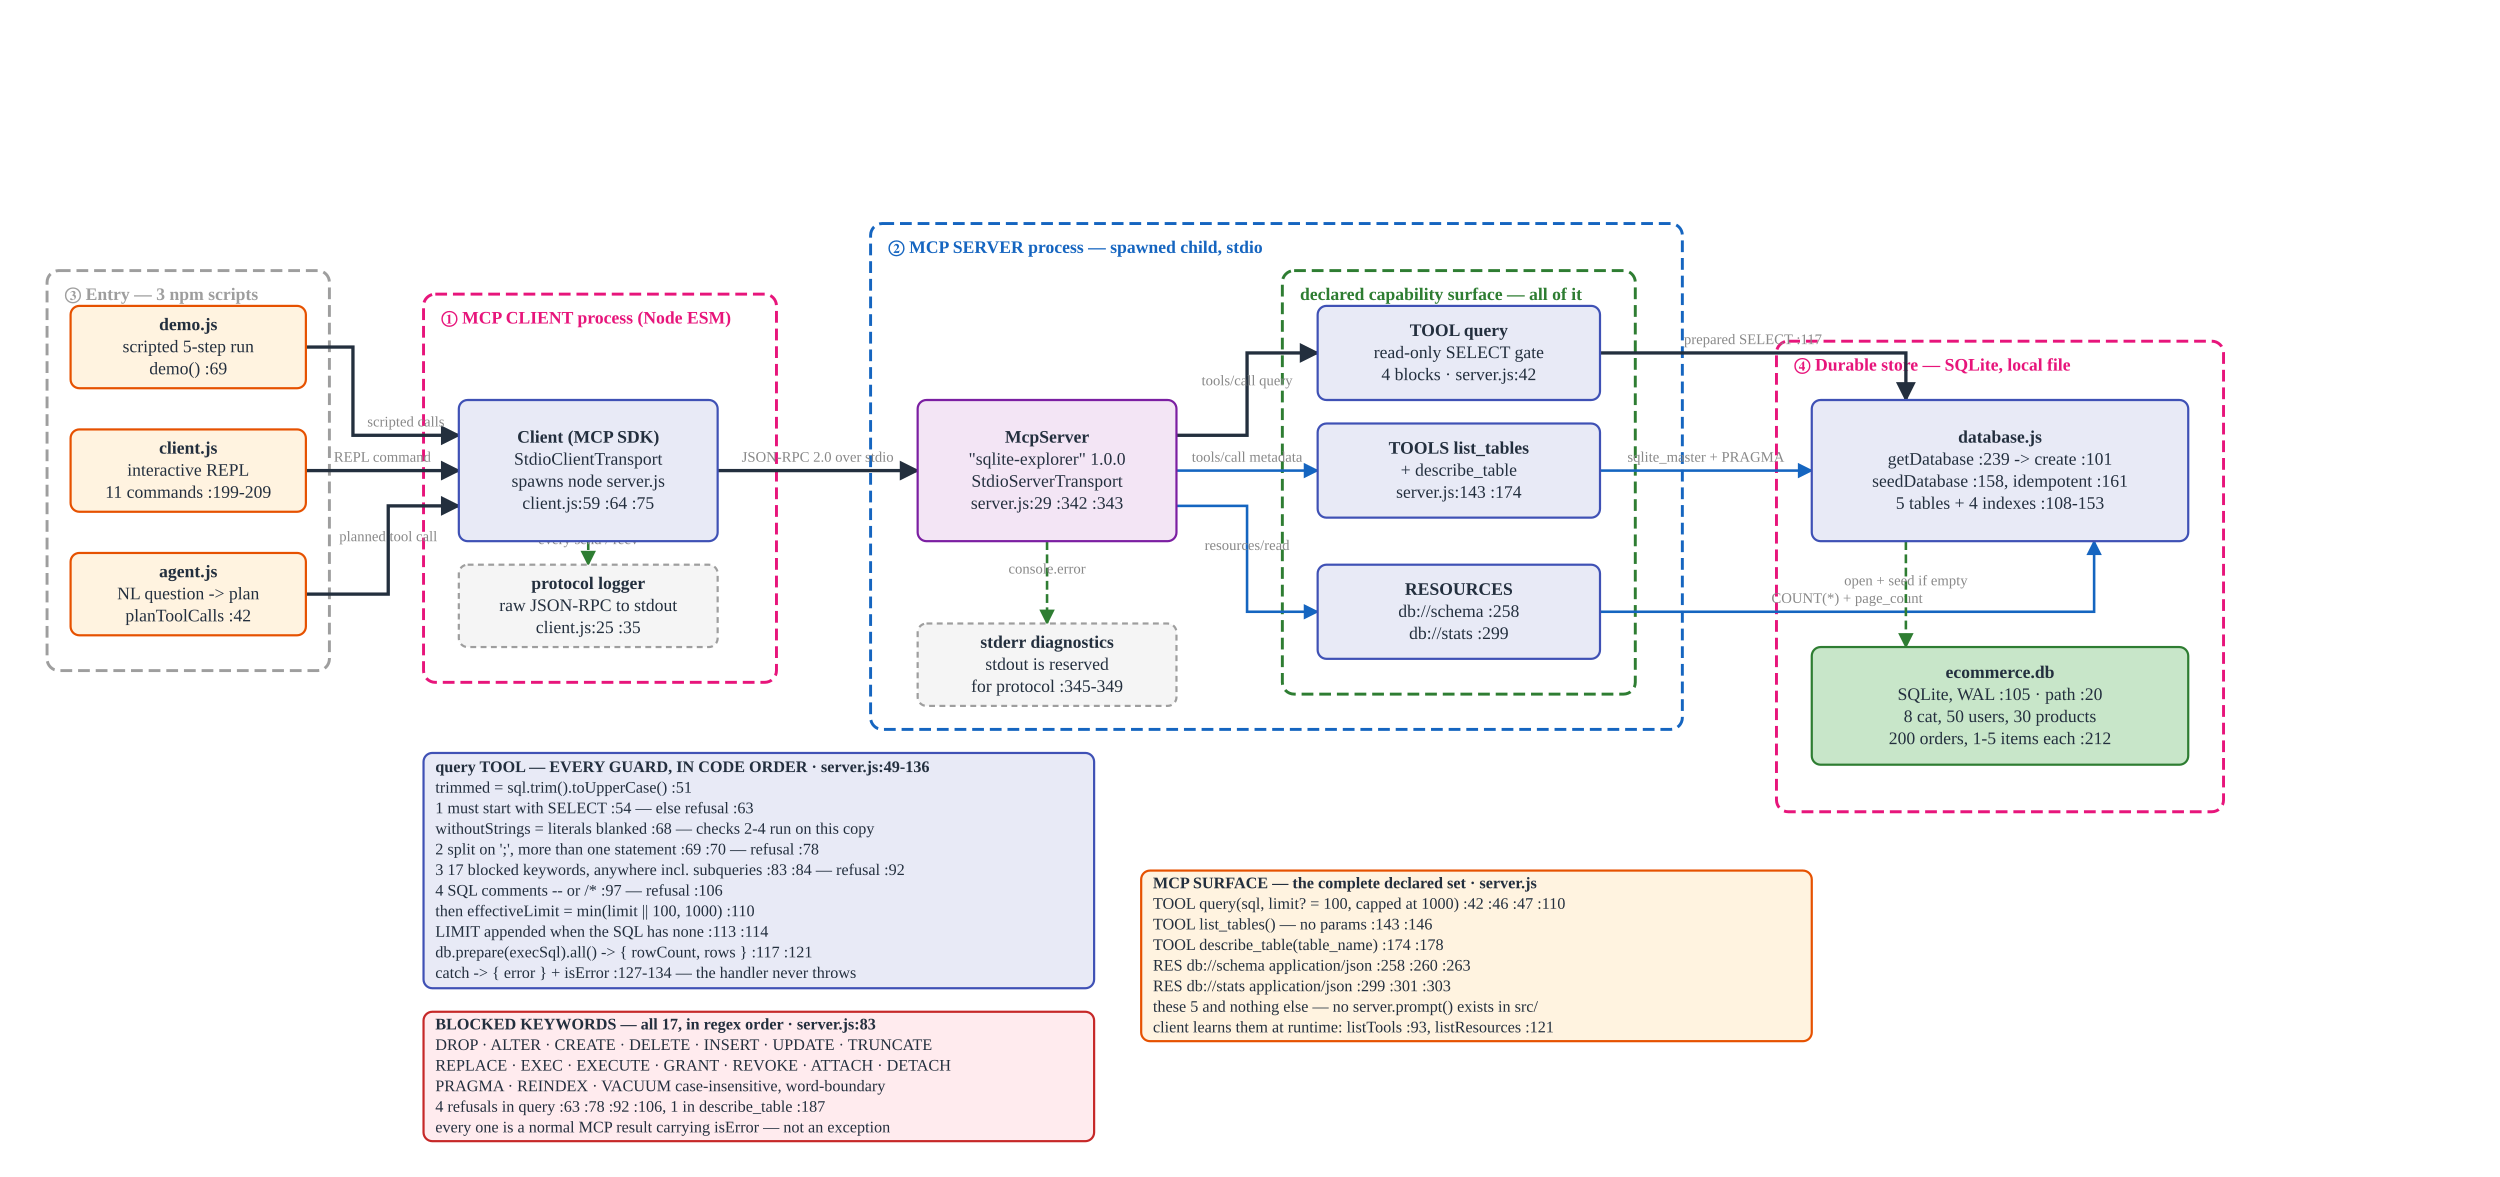
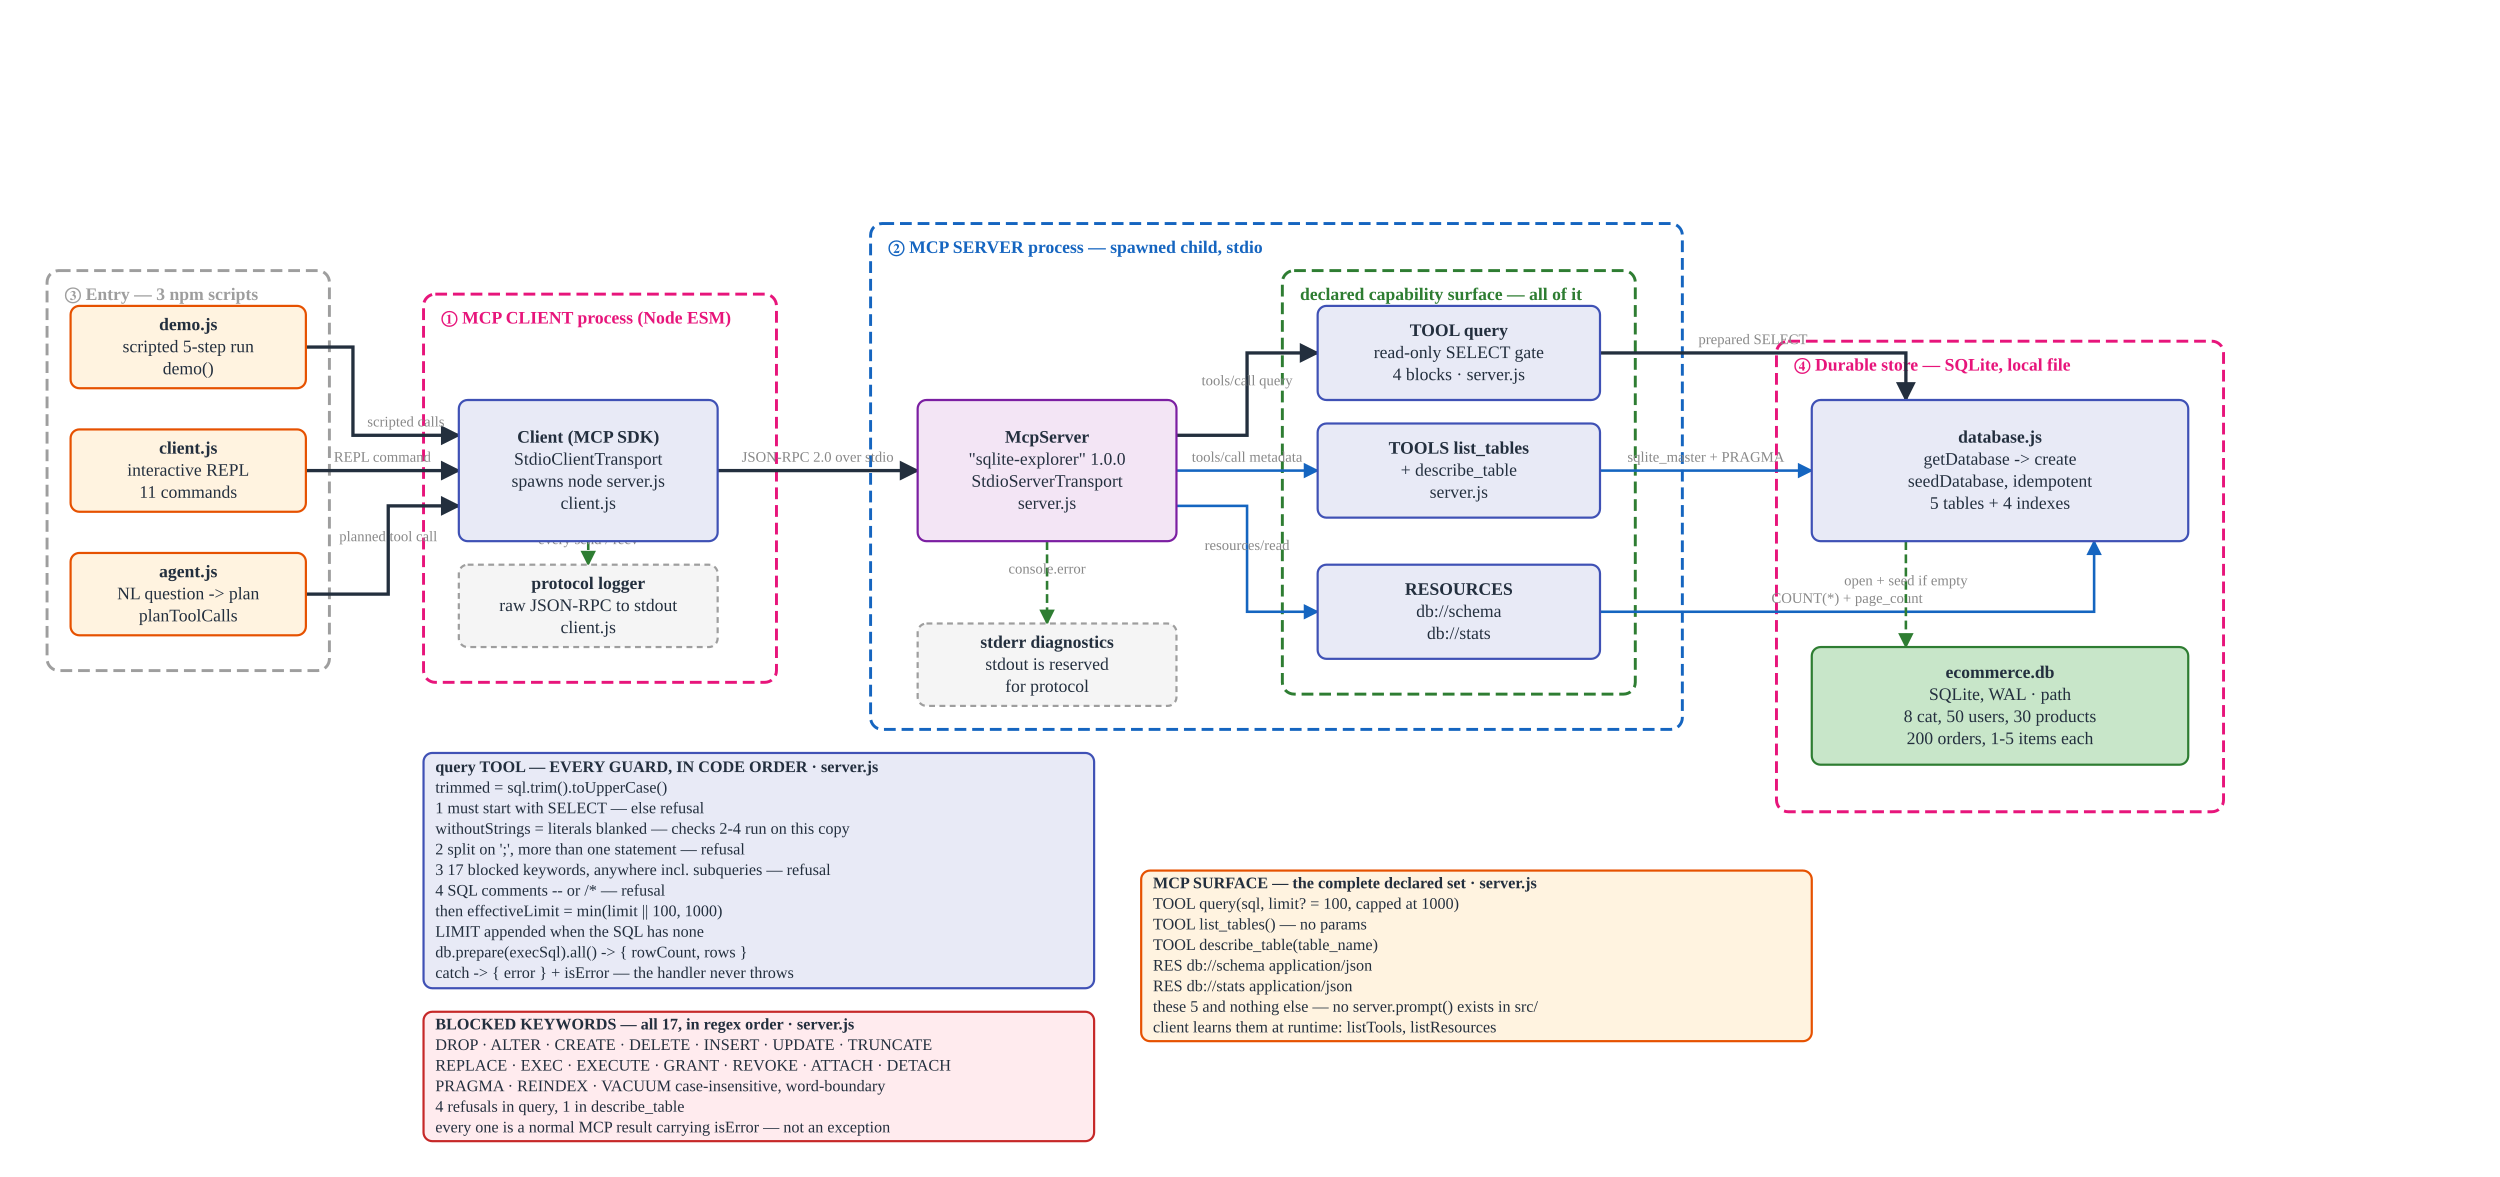
<svg xmlns="http://www.w3.org/2000/svg" viewBox="0 0 1700 800" role="img" aria-labelledby="hoa_mcp_server_v1-t hoa_mcp_server_v1-d" class="fts-diagram">
  <defs>
    <marker id="hoa_mcp_server_v1-a-d-edge-artifact" viewBox="0 0 10 10" refX="9" refY="5" markerWidth="6" markerHeight="6" orient="auto-start-reverse">
      <path d="M0,0 L10,5 L0,10 z" fill="#2E7D32" class="d-edge-artifact-fill" />
    </marker>
    <marker id="hoa_mcp_server_v1-a-d-edge-call" viewBox="0 0 10 10" refX="9" refY="5" markerWidth="6" markerHeight="6" orient="auto-start-reverse">
      <path d="M0,0 L10,5 L0,10 z" fill="#1565C0" class="d-edge-call-fill" />
    </marker>
    <marker id="hoa_mcp_server_v1-a-d-edge-primary" viewBox="0 0 10 10" refX="9" refY="5" markerWidth="6" markerHeight="6" orient="auto-start-reverse">
      <path d="M0,0 L10,5 L0,10 z" fill="#232F3E" class="d-edge-primary-fill" />
    </marker>
  </defs>
  <g class="d-zone d-boundary-datasource">
    <rect x="32" y="184" width="192" height="272" rx="8" fill="none" stroke="#9E9E9E" stroke-width="2" stroke-dasharray="8 4" />
    <text x="44" y="204" fill="#9E9E9E" font-size="12" font-weight="600" class="d-zone-label">③ Entry — 3 npm scripts</text>
  </g>
  <g class="d-zone d-boundary-primary">
    <rect x="288" y="200" width="240" height="264" rx="8" fill="none" stroke="#E7157B" stroke-width="2" stroke-dasharray="8 4" />
    <text x="300" y="220" fill="#E7157B" font-size="12" font-weight="600" class="d-zone-label">① MCP CLIENT process (Node ESM)</text>
  </g>
  <g class="d-zone d-boundary-external">
    <rect x="592" y="152" width="552" height="344" rx="8" fill="none" stroke="#1565C0" stroke-width="2" stroke-dasharray="8 4" />
    <text x="604" y="172" fill="#1565C0" font-size="12" font-weight="600" class="d-zone-label">② MCP SERVER process — spawned child, stdio</text>
  </g>
  <g class="d-zone d-boundary-functional">
    <rect x="872" y="184" width="240" height="288" rx="8" fill="none" stroke="#2E7D32" stroke-width="2" stroke-dasharray="8 4" />
    <text x="884" y="204" fill="#2E7D32" font-size="12" font-weight="600" class="d-zone-label">declared capability surface — all of it</text>
  </g>
  <g class="d-zone d-boundary-observability">
    <rect x="1208" y="232" width="304" height="320" rx="8" fill="none" stroke="#E7157B" stroke-width="2" stroke-dasharray="8 4" />
    <text x="1220" y="252" fill="#E7157B" font-size="12" font-weight="600" class="d-zone-label">④ Durable store — SQLite, local file</text>
  </g>
  <g class="d-edge d-edge-primary" data-edge="e_demo">
    <polyline points="208,236.0 240,236 240,296 312,296.0" fill="none" stroke="#232F3E" stroke-width="2.25" marker-end="url(#hoa_mcp_server_v1-a-d-edge-primary)" />
    <text x="276.0" y="290.0" text-anchor="middle" fill="#888888" font-size="10" class="d-edge-label">scripted calls</text>
  </g>
  <g class="d-edge d-edge-primary" data-edge="e_cli">
    <polyline points="208,320.0 312,320.0" fill="none" stroke="#232F3E" stroke-width="2.25" marker-end="url(#hoa_mcp_server_v1-a-d-edge-primary)" />
    <text x="260.0" y="314.0" text-anchor="middle" fill="#888888" font-size="10" class="d-edge-label">REPL command</text>
  </g>
  <g class="d-edge d-edge-primary" data-edge="e_agent">
    <polyline points="208,404.0 264,404 264,344 312,344.0" fill="none" stroke="#232F3E" stroke-width="2.25" marker-end="url(#hoa_mcp_server_v1-a-d-edge-primary)" />
    <text x="264.0" y="368.0" text-anchor="middle" fill="#888888" font-size="10" class="d-edge-label">planned tool call</text>
  </g>
  <g class="d-edge d-edge-artifact" data-edge="e_log">
    <polyline points="400.0,368 400.0,384" fill="none" stroke="#2E7D32" stroke-width="1.75" stroke-dasharray="6 3" marker-end="url(#hoa_mcp_server_v1-a-d-edge-artifact)" />
    <text x="400.0" y="370.0" text-anchor="middle" fill="#888888" font-size="10" class="d-edge-label">every send / recv</text>
  </g>
  <g class="d-edge d-edge-primary" data-edge="e_rpc">
    <polyline points="488,320.0 624,320.0" fill="none" stroke="#232F3E" stroke-width="2.25" marker-end="url(#hoa_mcp_server_v1-a-d-edge-primary)" />
    <text x="556.0" y="314.0" text-anchor="middle" fill="#888888" font-size="10" class="d-edge-label">JSON-RPC 2.0 over stdio</text>
  </g>
  <g class="d-edge d-edge-primary" data-edge="e_q">
    <polyline points="800,296.0 848,296 848,240 896,240.0" fill="none" stroke="#232F3E" stroke-width="2.25" marker-end="url(#hoa_mcp_server_v1-a-d-edge-primary)" />
    <text x="848.0" y="262.0" text-anchor="middle" fill="#888888" font-size="10" class="d-edge-label">tools/call query</text>
  </g>
  <g class="d-edge d-edge-call" data-edge="e_m">
    <polyline points="800,320.0 896,320.0" fill="none" stroke="#1565C0" stroke-width="1.75" marker-end="url(#hoa_mcp_server_v1-a-d-edge-call)" />
    <text x="848.0" y="314.0" text-anchor="middle" fill="#888888" font-size="10" class="d-edge-label">tools/call metadata</text>
  </g>
  <g class="d-edge d-edge-call" data-edge="e_r">
    <polyline points="800,344.0 848,344 848,416 896,416.0" fill="none" stroke="#1565C0" stroke-width="1.75" marker-end="url(#hoa_mcp_server_v1-a-d-edge-call)" />
    <text x="848.0" y="374.0" text-anchor="middle" fill="#888888" font-size="10" class="d-edge-label">resources/read</text>
  </g>
  <g class="d-edge d-edge-artifact" data-edge="e_stderr">
    <polyline points="712.0,368 712.0,424" fill="none" stroke="#2E7D32" stroke-width="1.75" stroke-dasharray="6 3" marker-end="url(#hoa_mcp_server_v1-a-d-edge-artifact)" />
    <text x="712.0" y="390.0" text-anchor="middle" fill="#888888" font-size="10" class="d-edge-label">console.error</text>
  </g>
  <g class="d-edge d-edge-primary" data-edge="e_qdb">
    <polyline points="1088,240.0 1296,240 1296.0,272" fill="none" stroke="#232F3E" stroke-width="2.25" marker-end="url(#hoa_mcp_server_v1-a-d-edge-primary)" />
-     <text x="1192.0" y="234.0" text-anchor="middle" fill="#888888" font-size="10" class="d-edge-label">prepared SELECT :117</text>
+     <text x="1192.0" y="234.0" text-anchor="middle" fill="#888888" font-size="10" class="d-edge-label">prepared SELECT</text>
  </g>
  <g class="d-edge d-edge-call" data-edge="e_mdb">
    <polyline points="1088,320.0 1232,320.0" fill="none" stroke="#1565C0" stroke-width="1.75" marker-end="url(#hoa_mcp_server_v1-a-d-edge-call)" />
    <text x="1160.0" y="314.0" text-anchor="middle" fill="#888888" font-size="10" class="d-edge-label">sqlite_master + PRAGMA</text>
  </g>
  <g class="d-edge d-edge-call" data-edge="e_rdb">
    <polyline points="1088,416.0 1424,416 1424.0,368" fill="none" stroke="#1565C0" stroke-width="1.75" marker-end="url(#hoa_mcp_server_v1-a-d-edge-call)" />
    <text x="1256.0" y="410.0" text-anchor="middle" fill="#888888" font-size="10" class="d-edge-label">COUNT(*) + page_count</text>
  </g>
  <g class="d-edge d-edge-artifact" data-edge="e_file">
    <polyline points="1296.0,368 1296.0,440" fill="none" stroke="#2E7D32" stroke-width="1.75" stroke-dasharray="6 3" marker-end="url(#hoa_mcp_server_v1-a-d-edge-artifact)" />
    <text x="1296.0" y="398.0" text-anchor="middle" fill="#888888" font-size="10" class="d-edge-label">open + seed if empty</text>
  </g>
  <g class="d-node d-component-entry" data-id="n_demo" data-class="component.entry">
    <rect x="48" y="208" width="160" height="56" rx="6" fill="#FFF3E0" stroke="#E65100" stroke-width="1.5" />
    <text x="128.0" y="224.5" text-anchor="middle" font-size="12" fill="#232F3E" font-weight="700" class="d-label d-bold">demo.js</text>
    <text x="128.0" y="239.5" text-anchor="middle" font-size="12" fill="#232F3E" class="d-label">scripted 5-step run</text>
-     <text x="128.0" y="254.5" text-anchor="middle" font-size="12" fill="#232F3E" class="d-label">demo() :69</text>
+     <text x="128.0" y="254.5" text-anchor="middle" font-size="12" fill="#232F3E" class="d-label">demo()</text>
  </g>
  <g class="d-node d-component-entry" data-id="n_cli" data-class="component.entry">
    <rect x="48" y="292" width="160" height="56" rx="6" fill="#FFF3E0" stroke="#E65100" stroke-width="1.5" />
    <text x="128.0" y="308.5" text-anchor="middle" font-size="12" fill="#232F3E" font-weight="700" class="d-label d-bold">client.js</text>
    <text x="128.0" y="323.5" text-anchor="middle" font-size="12" fill="#232F3E" class="d-label">interactive REPL</text>
-     <text x="128.0" y="338.5" text-anchor="middle" font-size="12" fill="#232F3E" class="d-label">11 commands :199-209</text>
+     <text x="128.0" y="338.5" text-anchor="middle" font-size="12" fill="#232F3E" class="d-label">11 commands</text>
  </g>
  <g class="d-node d-component-entry" data-id="n_agent" data-class="component.entry">
    <rect x="48" y="376" width="160" height="56" rx="6" fill="#FFF3E0" stroke="#E65100" stroke-width="1.5" />
    <text x="128.0" y="392.5" text-anchor="middle" font-size="12" fill="#232F3E" font-weight="700" class="d-label d-bold">agent.js</text>
    <text x="128.0" y="407.5" text-anchor="middle" font-size="12" fill="#232F3E" class="d-label">NL question -&gt; plan</text>
-     <text x="128.0" y="422.5" text-anchor="middle" font-size="12" fill="#232F3E" class="d-label">planToolCalls :42</text>
+     <text x="128.0" y="422.5" text-anchor="middle" font-size="12" fill="#232F3E" class="d-label">planToolCalls</text>
  </g>
  <g class="d-node d-component-service" data-id="n_client" data-class="component.service">
    <rect x="312" y="272" width="176" height="96" rx="6" fill="#E8EAF6" stroke="#3F51B5" stroke-width="1.5" />
    <text x="400.0" y="301.0" text-anchor="middle" font-size="12" fill="#232F3E" font-weight="700" class="d-label d-bold">Client (MCP SDK)</text>
    <text x="400.0" y="316.0" text-anchor="middle" font-size="12" fill="#232F3E" class="d-label">StdioClientTransport</text>
    <text x="400.0" y="331.0" text-anchor="middle" font-size="12" fill="#232F3E" class="d-label">spawns node server.js</text>
-     <text x="400.0" y="346.0" text-anchor="middle" font-size="12" fill="#232F3E" class="d-label">client.js:59 :64 :75</text>
+     <text x="400.0" y="346.0" text-anchor="middle" font-size="12" fill="#232F3E" class="d-label">client.js</text>
  </g>
  <g class="d-node d-component-mock" data-id="n_log" data-class="component.mock">
    <rect x="312" y="384" width="176" height="56" rx="6" fill="#F5F5F5" stroke="#9E9E9E" stroke-width="1.5" stroke-dasharray="4 3" />
    <text x="400.0" y="400.5" text-anchor="middle" font-size="12" fill="#232F3E" font-weight="700" class="d-label d-bold">protocol logger</text>
    <text x="400.0" y="415.5" text-anchor="middle" font-size="12" fill="#232F3E" class="d-label">raw JSON-RPC to stdout</text>
-     <text x="400.0" y="430.5" text-anchor="middle" font-size="12" fill="#232F3E" class="d-label">client.js:25 :35</text>
+     <text x="400.0" y="430.5" text-anchor="middle" font-size="12" fill="#232F3E" class="d-label">client.js</text>
  </g>
  <g class="d-node d-component-agent" data-id="n_mcp" data-class="component.agent">
    <rect x="624" y="272" width="176" height="96" rx="6" fill="#F3E5F5" stroke="#7B1FA2" stroke-width="1.5" />
    <text x="712.0" y="301.0" text-anchor="middle" font-size="12" fill="#232F3E" font-weight="700" class="d-label d-bold">McpServer</text>
    <text x="712.0" y="316.0" text-anchor="middle" font-size="12" fill="#232F3E" class="d-label">"sqlite-explorer" 1.0.0</text>
    <text x="712.0" y="331.0" text-anchor="middle" font-size="12" fill="#232F3E" class="d-label">StdioServerTransport</text>
-     <text x="712.0" y="346.0" text-anchor="middle" font-size="12" fill="#232F3E" class="d-label">server.js:29 :342 :343</text>
+     <text x="712.0" y="346.0" text-anchor="middle" font-size="12" fill="#232F3E" class="d-label">server.js</text>
  </g>
  <g class="d-node d-component-service" data-id="n_query" data-class="component.service">
    <rect x="896" y="208" width="192" height="64" rx="6" fill="#E8EAF6" stroke="#3F51B5" stroke-width="1.5" />
    <text x="992.0" y="228.5" text-anchor="middle" font-size="12" fill="#232F3E" font-weight="700" class="d-label d-bold">TOOL query</text>
    <text x="992.0" y="243.5" text-anchor="middle" font-size="12" fill="#232F3E" class="d-label">read-only SELECT gate</text>
-     <text x="992.0" y="258.5" text-anchor="middle" font-size="12" fill="#232F3E" class="d-label">4 blocks · server.js:42</text>
+     <text x="992.0" y="258.5" text-anchor="middle" font-size="12" fill="#232F3E" class="d-label">4 blocks · server.js</text>
  </g>
  <g class="d-node d-component-service" data-id="n_meta" data-class="component.service">
    <rect x="896" y="288" width="192" height="64" rx="6" fill="#E8EAF6" stroke="#3F51B5" stroke-width="1.5" />
    <text x="992.0" y="308.5" text-anchor="middle" font-size="12" fill="#232F3E" font-weight="700" class="d-label d-bold">TOOLS list_tables</text>
    <text x="992.0" y="323.5" text-anchor="middle" font-size="12" fill="#232F3E" class="d-label">+ describe_table</text>
-     <text x="992.0" y="338.5" text-anchor="middle" font-size="12" fill="#232F3E" class="d-label">server.js:143 :174</text>
+     <text x="992.0" y="338.5" text-anchor="middle" font-size="12" fill="#232F3E" class="d-label">server.js</text>
  </g>
  <g class="d-node d-component-service" data-id="n_res" data-class="component.service">
    <rect x="896" y="384" width="192" height="64" rx="6" fill="#E8EAF6" stroke="#3F51B5" stroke-width="1.5" />
    <text x="992.0" y="404.5" text-anchor="middle" font-size="12" fill="#232F3E" font-weight="700" class="d-label d-bold">RESOURCES</text>
-     <text x="992.0" y="419.5" text-anchor="middle" font-size="12" fill="#232F3E" class="d-label">db://schema :258</text>
-     <text x="992.0" y="434.5" text-anchor="middle" font-size="12" fill="#232F3E" class="d-label">db://stats :299</text>
+     <text x="992.0" y="419.5" text-anchor="middle" font-size="12" fill="#232F3E" class="d-label">db://schema</text>
+     <text x="992.0" y="434.5" text-anchor="middle" font-size="12" fill="#232F3E" class="d-label">db://stats</text>
  </g>
  <g class="d-node d-component-mock" data-id="n_stderr" data-class="component.mock">
    <rect x="624" y="424" width="176" height="56" rx="6" fill="#F5F5F5" stroke="#9E9E9E" stroke-width="1.5" stroke-dasharray="4 3" />
    <text x="712.0" y="440.5" text-anchor="middle" font-size="12" fill="#232F3E" font-weight="700" class="d-label d-bold">stderr diagnostics</text>
    <text x="712.0" y="455.5" text-anchor="middle" font-size="12" fill="#232F3E" class="d-label">stdout is reserved</text>
-     <text x="712.0" y="470.5" text-anchor="middle" font-size="12" fill="#232F3E" class="d-label">for protocol :345-349</text>
+     <text x="712.0" y="470.5" text-anchor="middle" font-size="12" fill="#232F3E" class="d-label">for protocol</text>
  </g>
  <g class="d-node d-component-service" data-id="n_dbmod" data-class="component.service">
    <rect x="1232" y="272" width="256" height="96" rx="6" fill="#E8EAF6" stroke="#3F51B5" stroke-width="1.5" />
    <text x="1360.0" y="301.0" text-anchor="middle" font-size="12" fill="#232F3E" font-weight="700" class="d-label d-bold">database.js</text>
-     <text x="1360.0" y="316.0" text-anchor="middle" font-size="12" fill="#232F3E" class="d-label">getDatabase :239 -&gt; create :101</text>
-     <text x="1360.0" y="331.0" text-anchor="middle" font-size="12" fill="#232F3E" class="d-label">seedDatabase :158, idempotent :161</text>
-     <text x="1360.0" y="346.0" text-anchor="middle" font-size="12" fill="#232F3E" class="d-label">5 tables + 4 indexes :108-153</text>
+     <text x="1360.0" y="316.0" text-anchor="middle" font-size="12" fill="#232F3E" class="d-label">getDatabase -&gt; create</text>
+     <text x="1360.0" y="331.0" text-anchor="middle" font-size="12" fill="#232F3E" class="d-label">seedDatabase, idempotent</text>
+     <text x="1360.0" y="346.0" text-anchor="middle" font-size="12" fill="#232F3E" class="d-label">5 tables + 4 indexes</text>
  </g>
  <g class="d-node d-component-artifact" data-id="n_db" data-class="component.artifact">
    <rect x="1232" y="440" width="256" height="80" rx="6" fill="#C8E6C9" stroke="#2E7D32" stroke-width="1.5" />
    <text x="1360.0" y="461.0" text-anchor="middle" font-size="12" fill="#232F3E" font-weight="700" class="d-label d-bold">ecommerce.db</text>
-     <text x="1360.0" y="476.0" text-anchor="middle" font-size="12" fill="#232F3E" class="d-label">SQLite, WAL :105 · path :20</text>
+     <text x="1360.0" y="476.0" text-anchor="middle" font-size="12" fill="#232F3E" class="d-label">SQLite, WAL · path</text>
    <text x="1360.0" y="491.0" text-anchor="middle" font-size="12" fill="#232F3E" class="d-label">8 cat, 50 users, 30 products</text>
-     <text x="1360.0" y="506.0" text-anchor="middle" font-size="12" fill="#232F3E" class="d-label">200 orders, 1-5 items each :212</text>
+     <text x="1360.0" y="506.0" text-anchor="middle" font-size="12" fill="#232F3E" class="d-label">200 orders, 1-5 items each</text>
  </g>
  <g class="d-node d-card-invariant" data-id="card_gate" data-class="card.invariant">
    <rect x="288" y="512" width="456" height="160" rx="6" fill="#E8EAF6" stroke="#3F51B5" stroke-width="1.5" />
-     <text x="296" y="525.0" text-anchor="start" font-size="11" fill="#232F3E" font-weight="700" class="d-label d-bold">query TOOL — EVERY GUARD, IN CODE ORDER · server.js:49-136</text>
-     <text x="296" y="539.0" text-anchor="start" font-size="11" fill="#232F3E" class="d-label">trimmed = sql.trim().toUpperCase() :51</text>
-     <text x="296" y="553.0" text-anchor="start" font-size="11" fill="#232F3E" class="d-label">1  must start with SELECT :54 — else refusal :63</text>
-     <text x="296" y="567.0" text-anchor="start" font-size="11" fill="#232F3E" class="d-label">withoutStrings = literals blanked :68 — checks 2-4 run on this copy</text>
-     <text x="296" y="581.0" text-anchor="start" font-size="11" fill="#232F3E" class="d-label">2  split on ';', more than one statement :69 :70 — refusal :78</text>
-     <text x="296" y="595.0" text-anchor="start" font-size="11" fill="#232F3E" class="d-label">3  17 blocked keywords, anywhere incl. subqueries :83 :84 — refusal :92</text>
-     <text x="296" y="609.0" text-anchor="start" font-size="11" fill="#232F3E" class="d-label">4  SQL comments -- or /* :97 — refusal :106</text>
-     <text x="296" y="623.0" text-anchor="start" font-size="11" fill="#232F3E" class="d-label">then  effectiveLimit = min(limit || 100, 1000) :110</text>
-     <text x="296" y="637.0" text-anchor="start" font-size="11" fill="#232F3E" class="d-label">        LIMIT appended when the SQL has none :113 :114</text>
-     <text x="296" y="651.0" text-anchor="start" font-size="11" fill="#232F3E" class="d-label">        db.prepare(execSql).all() -&gt; { rowCount, rows } :117 :121</text>
-     <text x="296" y="665.0" text-anchor="start" font-size="11" fill="#232F3E" class="d-label">catch -&gt; { error } + isError :127-134 — the handler never throws</text>
+     <text x="296" y="525.0" text-anchor="start" font-size="11" fill="#232F3E" font-weight="700" class="d-label d-bold">query TOOL — EVERY GUARD, IN CODE ORDER · server.js</text>
+     <text x="296" y="539.0" text-anchor="start" font-size="11" fill="#232F3E" class="d-label">trimmed = sql.trim().toUpperCase()</text>
+     <text x="296" y="553.0" text-anchor="start" font-size="11" fill="#232F3E" class="d-label">1 must start with SELECT — else refusal</text>
+     <text x="296" y="567.0" text-anchor="start" font-size="11" fill="#232F3E" class="d-label">withoutStrings = literals blanked — checks 2-4 run on this copy</text>
+     <text x="296" y="581.0" text-anchor="start" font-size="11" fill="#232F3E" class="d-label">2 split on ';', more than one statement — refusal</text>
+     <text x="296" y="595.0" text-anchor="start" font-size="11" fill="#232F3E" class="d-label">3 17 blocked keywords, anywhere incl. subqueries — refusal</text>
+     <text x="296" y="609.0" text-anchor="start" font-size="11" fill="#232F3E" class="d-label">4 SQL comments -- or /* — refusal</text>
+     <text x="296" y="623.0" text-anchor="start" font-size="11" fill="#232F3E" class="d-label">then effectiveLimit = min(limit || 100, 1000)</text>
+     <text x="296" y="637.0" text-anchor="start" font-size="11" fill="#232F3E" class="d-label"> LIMIT appended when the SQL has none</text>
+     <text x="296" y="651.0" text-anchor="start" font-size="11" fill="#232F3E" class="d-label"> db.prepare(execSql).all() -&gt; { rowCount, rows }</text>
+     <text x="296" y="665.0" text-anchor="start" font-size="11" fill="#232F3E" class="d-label">catch -&gt; { error } + isError — the handler never throws</text>
  </g>
  <g class="d-node d-card-failure" data-id="card_deny" data-class="card.failure">
    <rect x="288" y="688" width="456" height="88" rx="6" fill="#FFEBEE" stroke="#C62828" stroke-width="1.5" />
-     <text x="296" y="700.0" text-anchor="start" font-size="11" fill="#232F3E" font-weight="700" class="d-label d-bold">BLOCKED KEYWORDS — all 17, in regex order · server.js:83</text>
+     <text x="296" y="700.0" text-anchor="start" font-size="11" fill="#232F3E" font-weight="700" class="d-label d-bold">BLOCKED KEYWORDS — all 17, in regex order · server.js</text>
    <text x="296" y="714.0" text-anchor="start" font-size="11" fill="#232F3E" class="d-label">DROP · ALTER · CREATE · DELETE · INSERT · UPDATE · TRUNCATE</text>
    <text x="296" y="728.0" text-anchor="start" font-size="11" fill="#232F3E" class="d-label">REPLACE · EXEC · EXECUTE · GRANT · REVOKE · ATTACH · DETACH</text>
-     <text x="296" y="742.0" text-anchor="start" font-size="11" fill="#232F3E" class="d-label">PRAGMA · REINDEX · VACUUM      case-insensitive, word-boundary</text>
-     <text x="296" y="756.0" text-anchor="start" font-size="11" fill="#232F3E" class="d-label">4 refusals in query :63 :78 :92 :106, 1 in describe_table :187</text>
+     <text x="296" y="742.0" text-anchor="start" font-size="11" fill="#232F3E" class="d-label">PRAGMA · REINDEX · VACUUM case-insensitive, word-boundary</text>
+     <text x="296" y="756.0" text-anchor="start" font-size="11" fill="#232F3E" class="d-label">4 refusals in query, 1 in describe_table</text>
    <text x="296" y="770.0" text-anchor="start" font-size="11" fill="#232F3E" class="d-label">every one is a normal MCP result carrying isError — not an exception</text>
  </g>
  <g class="d-node d-card-primitive" data-id="card_surface" data-class="card.primitive">
    <rect x="776" y="592" width="456" height="116" rx="6" fill="#FFF3E0" stroke="#E65100" stroke-width="1.5" />
    <text x="784" y="604.0" text-anchor="start" font-size="11" fill="#232F3E" font-weight="700" class="d-label d-bold">MCP SURFACE — the complete declared set · server.js</text>
-     <text x="784" y="618.0" text-anchor="start" font-size="11" fill="#232F3E" class="d-label">TOOL  query(sql, limit? = 100, capped at 1000) :42 :46 :47 :110</text>
-     <text x="784" y="632.0" text-anchor="start" font-size="11" fill="#232F3E" class="d-label">TOOL  list_tables() — no params :143 :146</text>
-     <text x="784" y="646.0" text-anchor="start" font-size="11" fill="#232F3E" class="d-label">TOOL  describe_table(table_name) :174 :178</text>
-     <text x="784" y="660.0" text-anchor="start" font-size="11" fill="#232F3E" class="d-label">RES   db://schema   application/json :258 :260 :263</text>
-     <text x="784" y="674.0" text-anchor="start" font-size="11" fill="#232F3E" class="d-label">RES   db://stats    application/json :299 :301 :303</text>
+     <text x="784" y="618.0" text-anchor="start" font-size="11" fill="#232F3E" class="d-label">TOOL query(sql, limit? = 100, capped at 1000)</text>
+     <text x="784" y="632.0" text-anchor="start" font-size="11" fill="#232F3E" class="d-label">TOOL list_tables() — no params</text>
+     <text x="784" y="646.0" text-anchor="start" font-size="11" fill="#232F3E" class="d-label">TOOL describe_table(table_name)</text>
+     <text x="784" y="660.0" text-anchor="start" font-size="11" fill="#232F3E" class="d-label">RES db://schema application/json</text>
+     <text x="784" y="674.0" text-anchor="start" font-size="11" fill="#232F3E" class="d-label">RES db://stats application/json</text>
    <text x="784" y="688.0" text-anchor="start" font-size="11" fill="#232F3E" class="d-label">these 5 and nothing else — no server.prompt() exists in src/</text>
-     <text x="784" y="702.0" text-anchor="start" font-size="11" fill="#232F3E" class="d-label">client learns them at runtime: listTools :93, listResources :121</text>
+     <text x="784" y="702.0" text-anchor="start" font-size="11" fill="#232F3E" class="d-label">client learns them at runtime: listTools, listResources</text>
  </g>
</svg>
